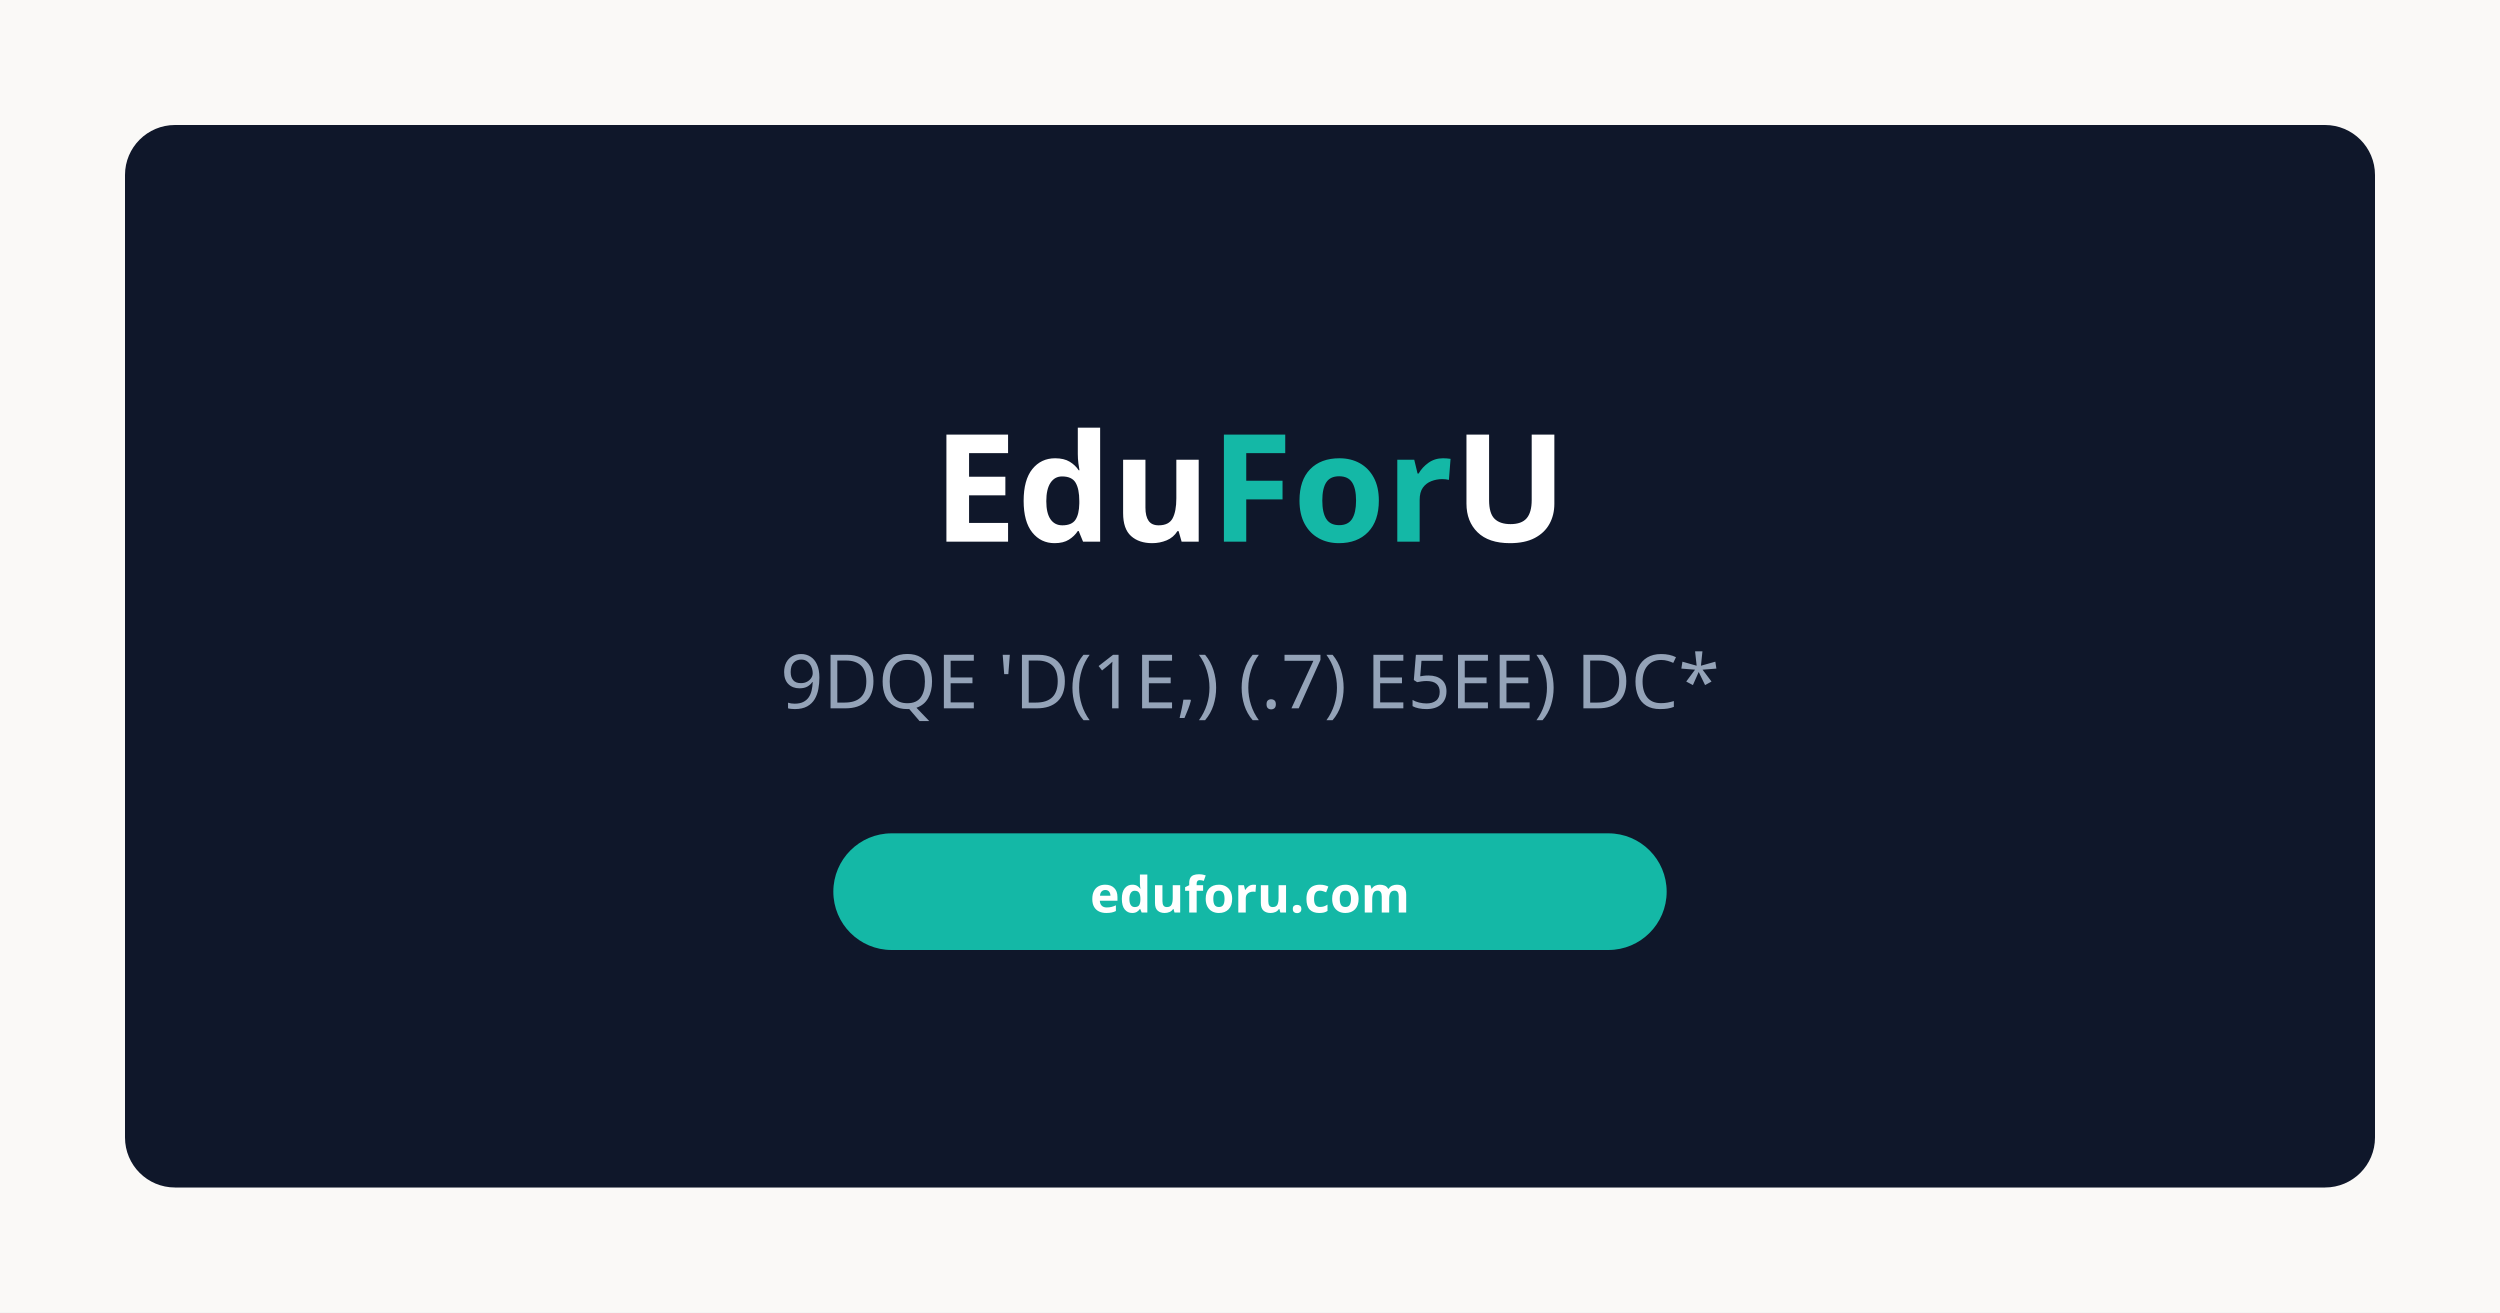
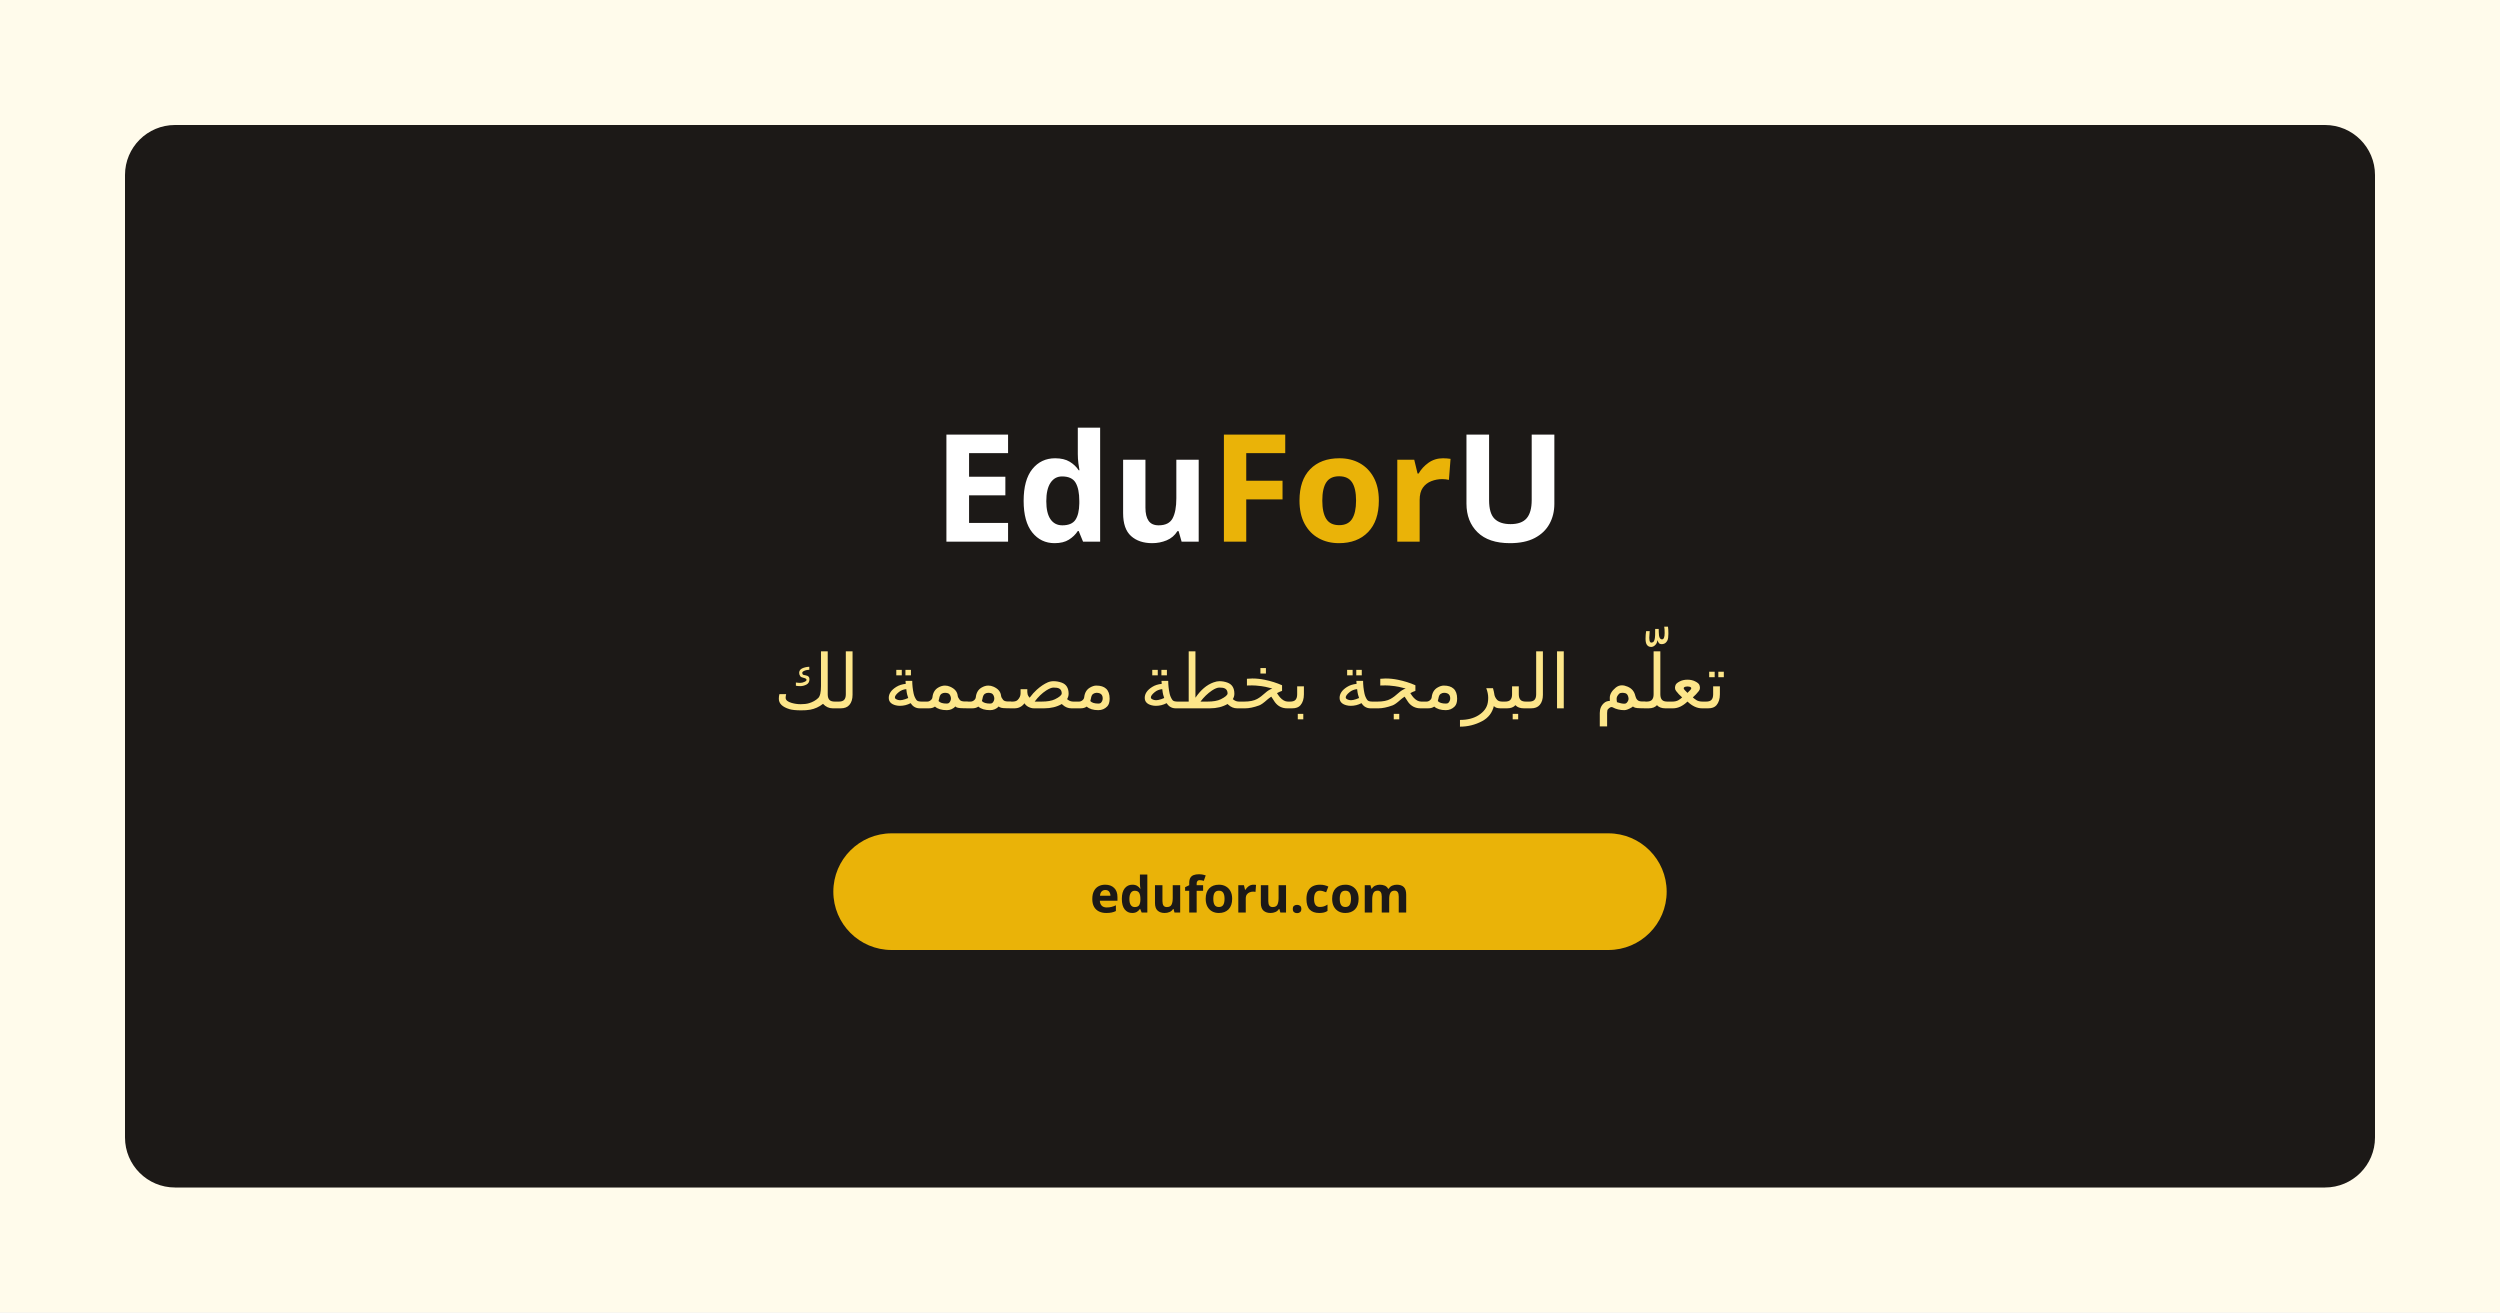
<svg xmlns="http://www.w3.org/2000/svg" viewBox="0 0 1200 630" fill="none">
-   <rect width="1200" height="630" fill="#faf9f7" />
-   <rect x="60" y="60" width="1080" height="510" rx="24" fill="#0f172a" />
+   <rect width="1200" height="630" fill="#fffbeb" />
+   <rect x="60" y="60" width="1080" height="510" rx="24" fill="#1c1917" />
  <text x="600" y="260" text-anchor="middle" font-family="system-ui, sans-serif" font-size="72" font-weight="700" fill="#ffffff">
-     Edu<tspan fill="#14b8a6">For</tspan>U
+     Edu<tspan fill="#eab308">For</tspan>U
  </text>
-   <text x="600" y="340" text-anchor="middle" font-family="system-ui, sans-serif" font-size="36" fill="#94a3b8" direction="rtl">
-     *9DQE 'D(1E,) (.7) E5EE) DC
+   <text x="600" y="340" text-anchor="middle" font-family="system-ui, sans-serif" font-size="36" fill="#fde68a" direction="rtl">
+     تعلّم البرمجة بخطة مصممة لك
  </text>
-   <rect x="400" y="400" width="400" height="56" rx="28" fill="#14b8a6" />
-   <text x="600" y="438" text-anchor="middle" font-family="system-ui, sans-serif" font-size="24" font-weight="600" fill="#ffffff" direction="rtl">
+   <rect x="400" y="400" width="400" height="56" rx="28" fill="#eab308" />
+   <text x="600" y="438" text-anchor="middle" font-family="system-ui, sans-serif" font-size="24" font-weight="600" fill="#1c1917" direction="rtl">
    eduforu.com
  </text>
</svg>
